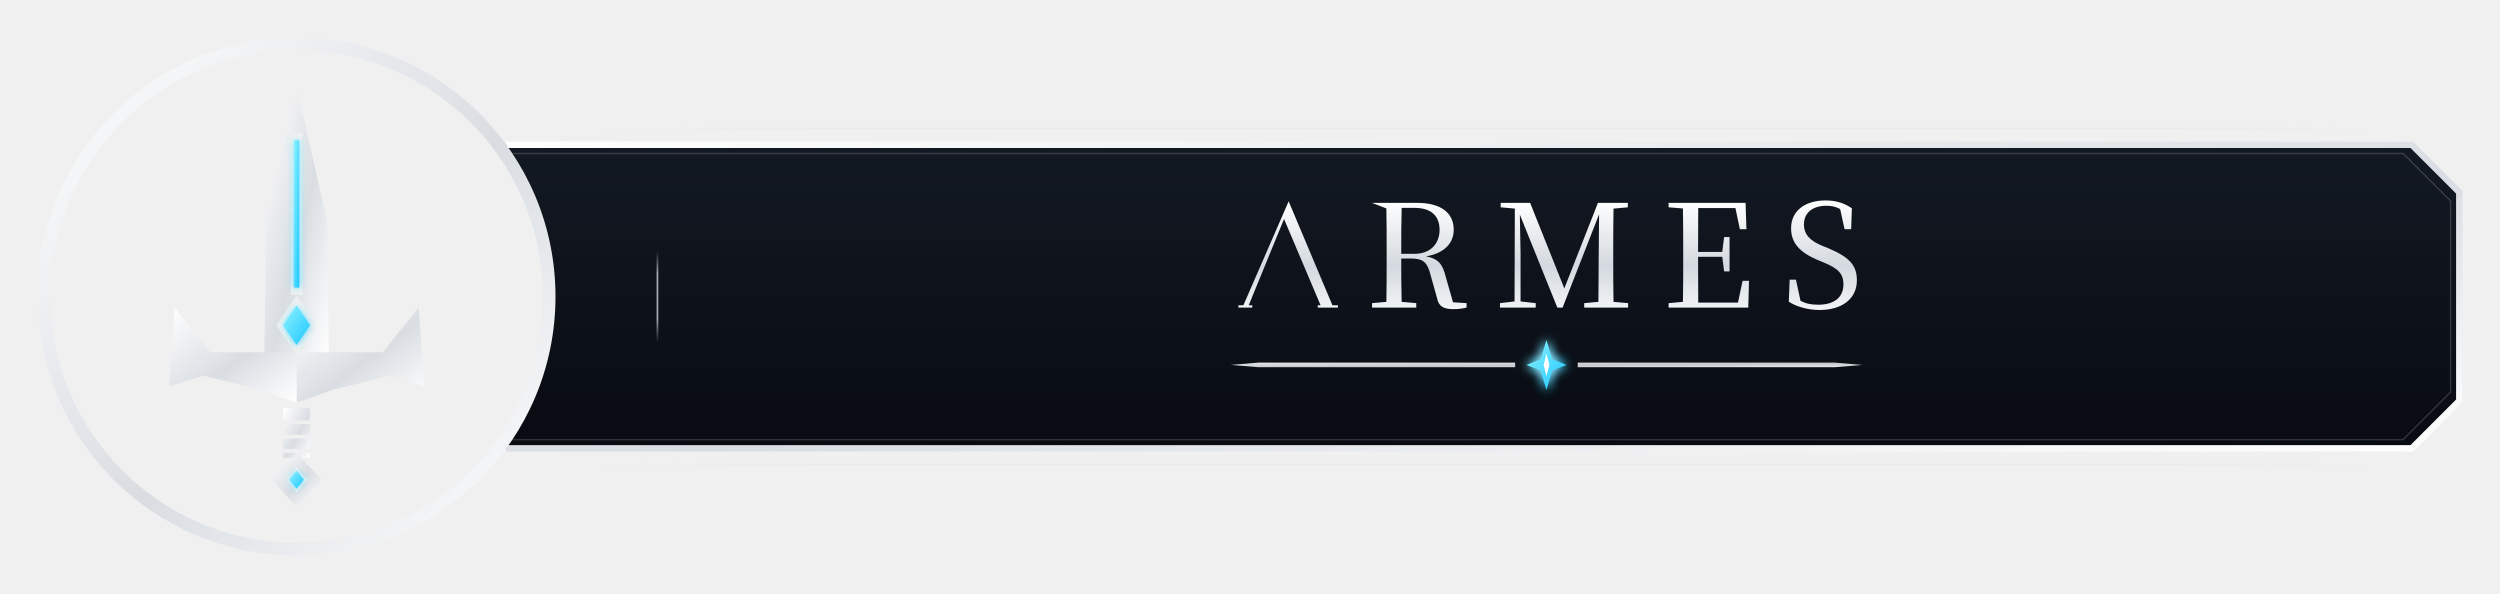
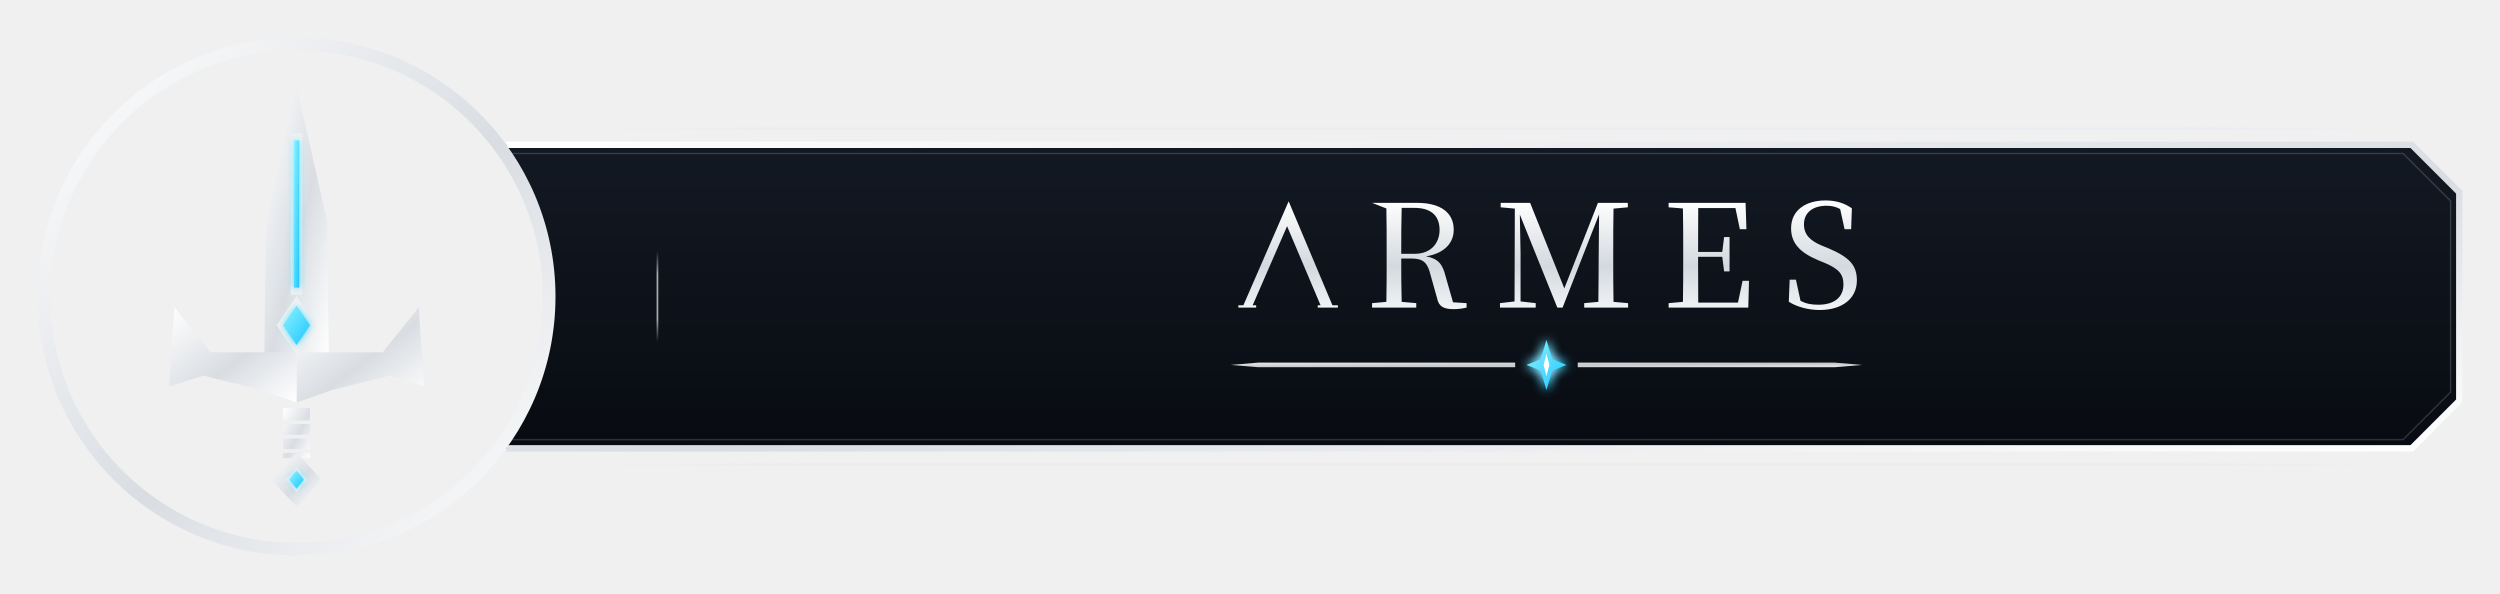
<svg xmlns="http://www.w3.org/2000/svg" viewBox="0 0 4316 1024" role="img" aria-labelledby="fa-selecteur-bouton-armes-title fa-selecteur-bouton-armes-desc">
  <defs>
    <linearGradient id="fa-selecteur-bouton-armes-silver" x1="0" y1="0" x2="1" y2="1">
      <stop offset="0" stop-color="#ffffff" />
      <stop offset="0.55" stop-color="#d9dde2" />
      <stop offset="1" stop-color="#ffffff" />
    </linearGradient>
    <linearGradient id="fa-selecteur-bouton-armes-silverText" x1="0" y1="0" x2="0" y2="1">
      <stop offset="0" stop-color="#ffffff" />
      <stop offset="0.6" stop-color="#d4d9df" />
      <stop offset="1" stop-color="#f2f4f6" />
    </linearGradient>
    <linearGradient id="fa-selecteur-bouton-armes-cyanL" x1="0" y1="0" x2="1" y2="1">
      <stop offset="0" stop-color="#8ff3ff" />
      <stop offset="1" stop-color="#1cc6ff" />
    </linearGradient>
    <linearGradient id="fa-selecteur-bouton-armes-cyanR" x1="0" y1="0" x2="1" y2="1">
      <stop offset="0" stop-color="#00aef5" />
      <stop offset="1" stop-color="#0078d0" />
    </linearGradient>
    <filter id="fa-selecteur-bouton-armes-glow" x="-150%" y="-30%" width="400%" height="160%">
      <feGaussianBlur stdDeviation="9" result="b" />
      <feMerge>
        <feMergeNode in="b" />
        <feMergeNode in="b" />
        <feMergeNode in="SourceGraphic" />
      </feMerge>
    </filter>
    <filter id="fa-selecteur-bouton-armes-glowSoft" x="-50%" y="-50%" width="200%" height="200%">
      <feGaussianBlur stdDeviation="4" result="b" />
      <feMerge>
        <feMergeNode in="b" />
        <feMergeNode in="SourceGraphic" />
      </feMerge>
    </filter>
    <linearGradient id="fa-selecteur-bouton-armes-plateFill" x1="0" y1="0" x2="0" y2="1">
      <stop offset="0" stop-color="#131923" />
      <stop offset="1" stop-color="#080b11" />
    </linearGradient>
    <linearGradient id="fa-selecteur-bouton-armes-fadeH" x1="0" y1="0" x2="1" y2="0">
      <stop offset="0" stop-color="#e8ebef" stop-opacity="0" />
      <stop offset="0.12" stop-color="#e8ebef" stop-opacity="0.85" />
      <stop offset="0.88" stop-color="#e8ebef" stop-opacity="0.85" />
      <stop offset="1" stop-color="#e8ebef" stop-opacity="0" />
    </linearGradient>
    <linearGradient id="fa-selecteur-bouton-armes-fadeV" x1="0" y1="0" x2="0" y2="1">
      <stop offset="0" stop-color="#e8ebef" stop-opacity="0" />
      <stop offset="0.25" stop-color="#e8ebef" stop-opacity="0.7" />
      <stop offset="0.75" stop-color="#e8ebef" stop-opacity="0.7" />
      <stop offset="1" stop-color="#e8ebef" stop-opacity="0" />
    </linearGradient>
    <filter id="fa-selecteur-bouton-armes-glowStar" x="-100%" y="-100%" width="300%" height="300%">
      <feGaussianBlur stdDeviation="9" result="b" />
      <feMerge>
        <feMergeNode in="b" />
        <feMergeNode in="b" />
        <feMergeNode in="SourceGraphic" />
      </feMerge>
    </filter>
    <mask id="fa-selecteur-bouton-armes-mSwOnly" maskUnits="userSpaceOnUse" x="-400" y="-300" width="1800" height="1800">
      <rect x="-2000" y="-2000" width="5000" height="5000" fill="#fff" />
      <rect x="-6.5" y="52" width="13" height="180" fill="#000" />
      <path d="M 0 244 L 15 266 L 0 288 L -15 266 Z" fill="#000" stroke="#000" stroke-width="12" stroke-linejoin="miter" />
      <path d="M -20 374 L 20 374 M -20 390 L 20 390 M -20 406 L 20 406" stroke="#000" stroke-width="4" fill="none" />
      <path d="M 0 424 L 12 438 L 0 452 L -12 438 Z" fill="#000" />
    </mask>
  </defs>
  <g shape-rendering="geometricPrecision">
    <rect x="1010" y="220" width="3134" height="4" fill="url(#fa-selecteur-bouton-armes-fadeH)" />
    <rect x="1010" y="800" width="3134" height="4" fill="url(#fa-selecteur-bouton-armes-fadeH)" />
    <path d="M 874.2 250.0 L 4163.7 250.0 L 4245.7 332.0 L 4245.7 692.0 L 4163.7 774.0 L 874.2 774.0 L 865.5 774.0 A 440 440 0 0 0 865.5 250.0 Z" fill="url(#fa-selecteur-bouton-armes-plateFill)" />
    <path d="M 884.6 265.0 L 4148.7 265.0 L 4230.7 347.0 L 4230.7 677.0 L 4148.7 759.0 L 884.6 759.0" fill="none" stroke="#ffffff" stroke-opacity="0.16" stroke-width="2.5" stroke-linejoin="miter" />
    <path d="M 874.2 250.0 L 4163.7 250.0 L 4245.7 332.0 L 4245.7 692.0 L 4163.7 774.0 L 874.2 774.0" fill="none" stroke="url(#fa-selecteur-bouton-armes-silver)" stroke-width="11" stroke-linejoin="miter" stroke-linecap="butt" />
    <rect x="1133.5" y="433.4" width="3" height="157.2" fill="url(#fa-selecteur-bouton-armes-fadeV)" />
  </g>
  <g shape-rendering="geometricPrecision">
    <circle cx="512" cy="512" r="436" fill="none" stroke="url(#fa-selecteur-bouton-armes-silver)" stroke-width="22" />
    <g transform="translate(512 512) scale(1.0) translate(-512 -512)">
      <g transform="translate(512 149.3) scale(1.55)">
        <g mask="url(#fa-selecteur-bouton-armes-mSwOnly)">
          <path d="M 0 0 L 34 150 L 36 304 L -36 304 L -34 150 Z" fill="url(#fa-selecteur-bouton-armes-silver)" />
          <path d="M 0 296 L 96 296 L 136 246 L 142 334 L 104 322 L 40 338 L 0 352 Z" fill="url(#fa-selecteur-bouton-armes-silver)" />
          <path d="M 0 296 L -96 296 L -136 246 L -142 334 L -104 322 L -40 338 L 0 352 Z" fill="url(#fa-selecteur-bouton-armes-silver)" />
          <path d="M -15 358 L 15 358 L 15 414 L -15 414 Z" fill="url(#fa-selecteur-bouton-armes-silver)" />
          <path d="M 0 408 L 28 438 L 0 468 L -28 438 Z" fill="url(#fa-selecteur-bouton-armes-silver)" />
        </g>
        <g filter="url(#fa-selecteur-bouton-armes-glowSoft)">
          <rect x="-3" y="60" width="6" height="164" fill="url(#fa-selecteur-bouton-armes-cyanL)" />
          <path d="M 0 244 L 15 266 L 0 288 L -15 266 Z" transform="translate(0 0)" fill="url(#fa-selecteur-bouton-armes-cyanL)" />
          <path d="M 0 428 L 8 438 L 0 448 L -8 438 Z" fill="url(#fa-selecteur-bouton-armes-cyanL)" />
        </g>
      </g>
    </g>
  </g>
  <g>
-     <path d="M 2224.72 347.54 L 2300.32 527.05 L 2309.78 527.05 L 2309.78 531.00 L 2274.96 531.00 L 2274.96 527.05 L 2279.88 527.05 L 2216.77 378.14 L 2155.78 527.05 L 2161.88 527.05 L 2161.88 531.00 L 2137.93 531.00 L 2137.93 527.05 L 2146.54 527.05 Z M 2368.73 357.91 M 2393.42 359.89 C 2393.92 384.58 2393.92 409.27 2393.92 434.21 V 447.30 C 2393.92 471.99 2393.92 496.93 2393.42 521.12 L 2368.73 523.35 V 531.00 H 2445.03 V 523.35 L 2419.84 521.12 C 2419.10 496.93 2419.10 472.48 2419.10 446.31 H 2436.63 C 2458.12 446.31 2464.53 454.21 2469.72 474.70 L 2481.08 515.20 C 2483.79 528.53 2491.70 533.72 2509.23 533.72 C 2518.86 533.72 2525.52 532.48 2531.94 531.00 V 523.35 L 2508.49 521.86 L 2495.65 476.93 C 2490.71 456.68 2483.30 446.31 2461.82 442.60 C 2494.66 437.17 2509.72 418.65 2509.72 396.68 C 2509.72 367.05 2487.00 350.26 2446.76 350.26 H 2368.73 Z M 2419.84 358.90 H 2442.07 C 2471.20 358.90 2485.28 372.98 2485.28 396.93 C 2485.28 419.89 2470.21 438.16 2442.56 438.16 H 2419.10 C 2419.10 408.28 2419.10 383.35 2419.84 358.90 Z M 2759.16 531.00 H 2810.77 V 523.35 L 2785.58 521.12 C 2785.09 496.93 2785.09 471.99 2785.09 447.30 V 434.21 C 2785.09 409.27 2785.09 384.58 2785.58 360.14 L 2810.28 357.91 V 350.26 H 2758.67 L 2700.65 497.91 L 2641.63 350.26 H 2590.77 V 357.91 L 2615.21 360.14 L 2614.72 520.38 L 2589.53 523.35 V 531.00 H 2651.26 V 523.35 L 2625.09 520.38 V 437.42 L 2623.86 370.51 L 2688.55 531.00 H 2697.68 L 2760.65 370.01 L 2759.91 450.51 C 2759.66 472.23 2759.91 496.43 2759.41 521.12 L 2734.97 523.35 V 531.00 Z M 3003.67 395.69 H 3015.03 L 3013.55 350.26 H 2880.71 V 357.91 L 2905.40 359.89 C 2905.89 384.58 2905.89 409.27 2905.89 434.21 V 447.30 C 2905.89 471.99 2905.89 496.93 2905.40 521.12 L 2880.71 523.35 V 531.00 H 3018.24 L 3019.47 484.83 H 3008.36 L 3000.46 522.36 H 2931.82 C 2931.57 497.42 2931.57 472.23 2931.57 443.35 H 2973.30 L 2976.51 468.53 H 2985.89 V 409.27 H 2976.51 L 2973.30 434.95 H 2931.57 C 2931.57 408.28 2931.57 383.35 2931.82 359.15 H 2996.02 Z M 3141.26 535.20 C 3180.52 535.20 3205.71 515.44 3205.71 484.09 C 3205.71 458.41 3193.61 444.33 3156.32 428.53 L 3144.72 423.84 C 3125.71 415.69 3114.35 405.57 3114.35 387.30 C 3114.35 366.31 3130.65 355.20 3153.36 355.20 C 3162.50 355.20 3169.41 356.93 3176.82 360.88 L 3184.47 395.69 H 3195.83 L 3197.07 359.64 C 3184.72 351.00 3170.40 346.06 3151.39 346.06 C 3117.81 346.06 3092.13 362.60 3092.13 394.21 C 3092.13 420.14 3107.93 435.94 3137.81 448.78 L 3148.67 453.22 C 3174.35 463.84 3182.50 473.22 3182.50 491.00 C 3182.50 513.96 3165.71 526.06 3139.29 526.06 C 3126.94 526.06 3118.05 524.33 3108.42 519.40 L 3100.52 482.85 H 3089.66 L 3088.18 520.88 C 3100.52 529.02 3120.77 535.20 3141.26 535.20 Z" fill="url(#fa-selecteur-bouton-armes-silverText)" />
+     <path d="M 2224.72 347.54 L 2300.31 527.05 L 2309.77 527.05 L 2309.77 531.00 L 2274.96 531.00 L 2274.96 527.05 L 2279.87 527.05 L 2222.01 390.50 L 2162.56 527.05 L 2168.65 527.05 L 2168.65 531.00 L 2137.94 531.00 L 2137.94 527.05 L 2146.56 527.05 Z M 2368.73 357.91 M 2393.42 359.89 C 2393.92 384.58 2393.92 409.27 2393.92 434.21 V 447.30 C 2393.92 471.99 2393.92 496.93 2393.42 521.12 L 2368.73 523.35 V 531.00 H 2445.03 V 523.35 L 2419.84 521.12 C 2419.10 496.93 2419.10 472.48 2419.10 446.31 H 2436.63 C 2458.12 446.31 2464.53 454.21 2469.72 474.70 L 2481.08 515.20 C 2483.79 528.53 2491.70 533.72 2509.23 533.72 C 2518.86 533.72 2525.52 532.48 2531.94 531.00 V 523.35 L 2508.49 521.86 L 2495.65 476.93 C 2490.71 456.68 2483.30 446.31 2461.82 442.60 C 2494.66 437.17 2509.72 418.65 2509.72 396.68 C 2509.72 367.05 2487.00 350.26 2446.76 350.26 H 2368.73 Z M 2419.84 358.90 H 2442.07 C 2471.20 358.90 2485.28 372.98 2485.28 396.93 C 2485.28 419.89 2470.21 438.16 2442.56 438.16 H 2419.10 C 2419.10 408.28 2419.10 383.35 2419.84 358.90 Z M 2759.16 531.00 H 2810.77 V 523.35 L 2785.58 521.12 C 2785.09 496.93 2785.09 471.99 2785.09 447.30 V 434.21 C 2785.09 409.27 2785.09 384.58 2785.58 360.14 L 2810.28 357.91 V 350.26 H 2758.67 L 2700.65 497.91 L 2641.63 350.26 H 2590.77 V 357.91 L 2615.21 360.14 L 2614.72 520.38 L 2589.53 523.35 V 531.00 H 2651.26 V 523.35 L 2625.09 520.38 V 437.42 L 2623.86 370.51 L 2688.55 531.00 H 2697.68 L 2760.65 370.01 L 2759.91 450.51 C 2759.66 472.23 2759.91 496.43 2759.41 521.12 L 2734.97 523.35 V 531.00 Z M 3003.67 395.69 H 3015.03 L 3013.55 350.26 H 2880.71 V 357.91 L 2905.40 359.89 C 2905.89 384.58 2905.89 409.27 2905.89 434.21 V 447.30 C 2905.89 471.99 2905.89 496.93 2905.40 521.12 L 2880.71 523.35 V 531.00 H 3018.24 L 3019.47 484.83 H 3008.36 L 3000.46 522.36 H 2931.82 C 2931.57 497.42 2931.57 472.23 2931.57 443.35 H 2973.30 L 2976.51 468.53 H 2985.89 V 409.27 H 2976.51 L 2973.30 434.95 H 2931.57 C 2931.57 408.28 2931.57 383.35 2931.82 359.15 H 2996.02 Z M 3141.26 535.20 C 3180.52 535.20 3205.71 515.44 3205.71 484.09 C 3205.71 458.41 3193.61 444.33 3156.32 428.53 L 3144.72 423.84 C 3125.71 415.69 3114.35 405.57 3114.35 387.30 C 3114.35 366.31 3130.65 355.20 3153.36 355.20 C 3162.50 355.20 3169.41 356.93 3176.82 360.88 L 3184.47 395.69 H 3195.83 L 3197.07 359.64 C 3184.72 351.00 3170.40 346.06 3151.39 346.06 C 3117.81 346.06 3092.13 362.60 3092.13 394.21 C 3092.13 420.14 3107.93 435.94 3137.81 448.78 L 3148.67 453.22 C 3174.35 463.84 3182.50 473.22 3182.50 491.00 C 3182.50 513.96 3165.71 526.06 3139.29 526.06 C 3126.94 526.06 3118.05 524.33 3108.42 519.40 L 3100.52 482.85 H 3089.66 L 3088.18 520.88 C 3100.52 529.02 3120.77 535.20 3141.26 535.20 Z" fill="url(#fa-selecteur-bouton-armes-silverText)" />
    <path d="M 2124.6 630.0 L 2172.1 626.04 L 2615.8 626.04 L 2615.8 633.96 L 2172.1 633.96 Z M 3215.1 630.0 L 3167.6 626.04 L 2723.8 626.04 L 2723.8 633.96 L 3167.6 633.96 Z" fill="url(#fa-selecteur-bouton-armes-silver)" opacity="0.9" />
    <g filter="url(#fa-selecteur-bouton-armes-glowStar)">
      <path d="M 2669.8 586.8 L 2679.7 620.1 L 2704.4 630.0 L 2679.7 639.9 L 2669.8 673.2 L 2659.9 639.9 L 2635.3 630.0 L 2659.9 620.1 Z" fill="url(#fa-selecteur-bouton-armes-cyanL)" />
      <path d="M 2669.8 610.6 L 2674.8 630.0 L 2669.8 649.4 L 2664.9 630.0 Z" fill="#ffffff" />
    </g>
  </g>
</svg>
